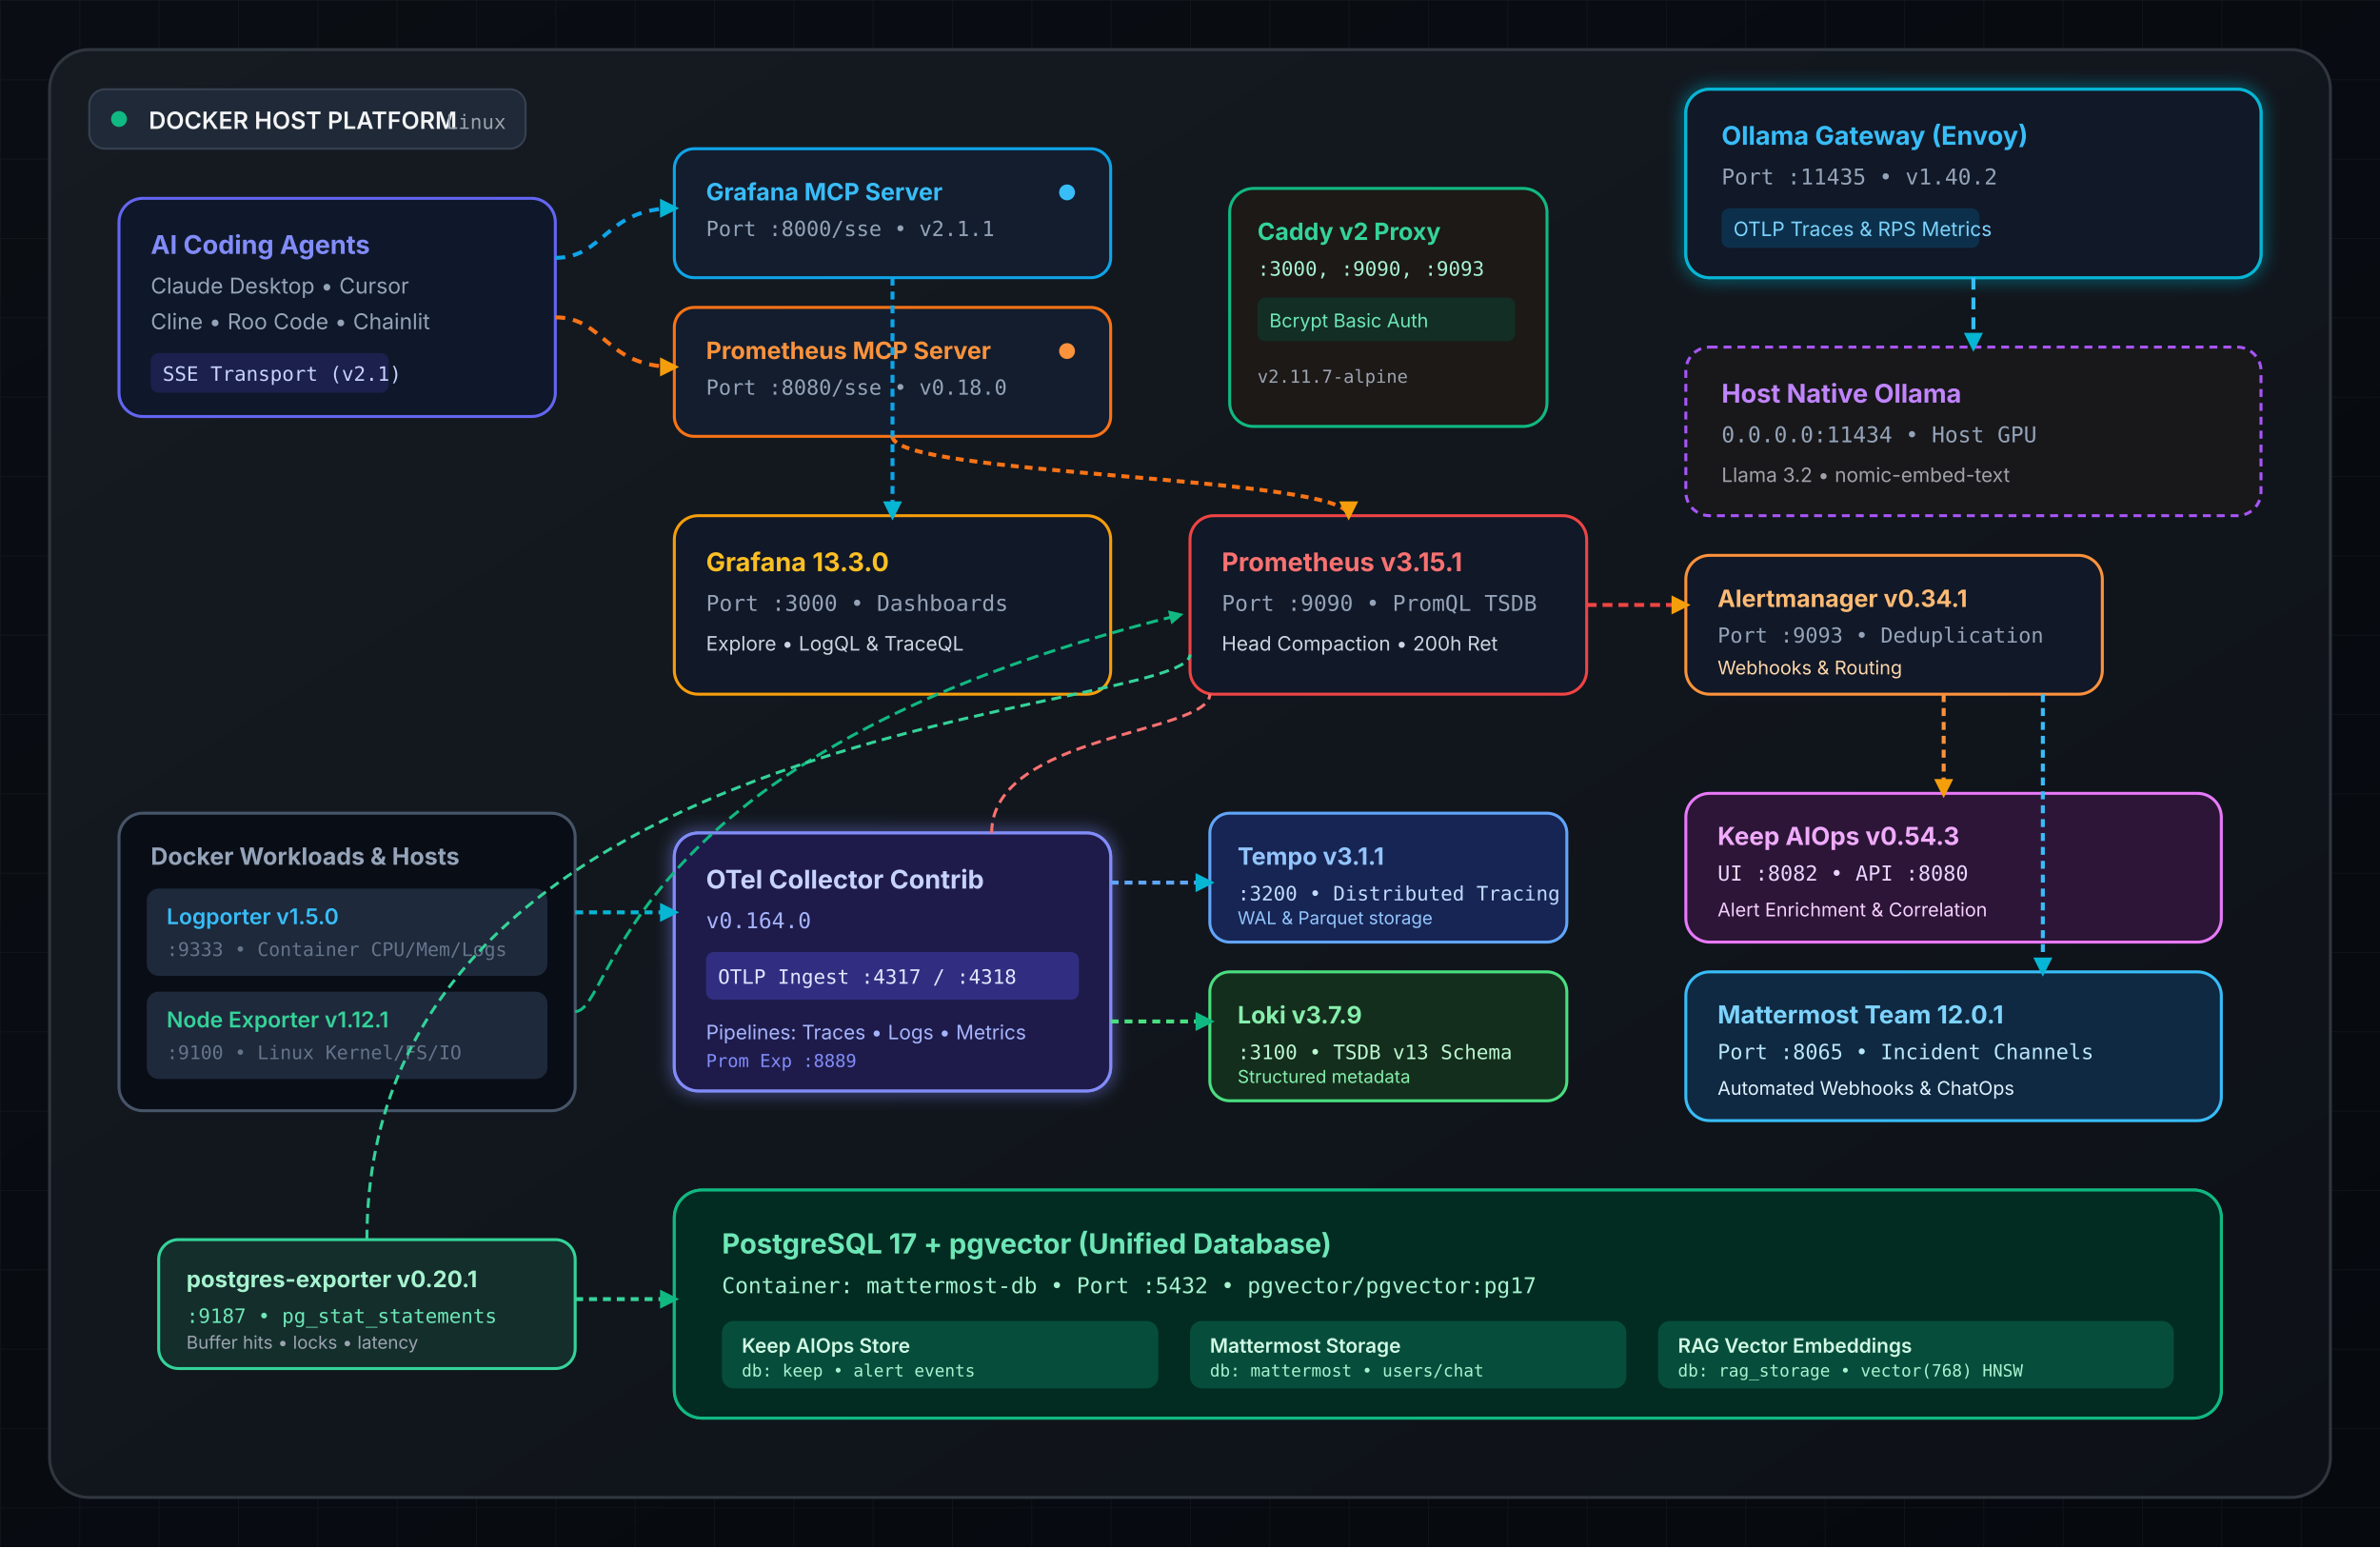
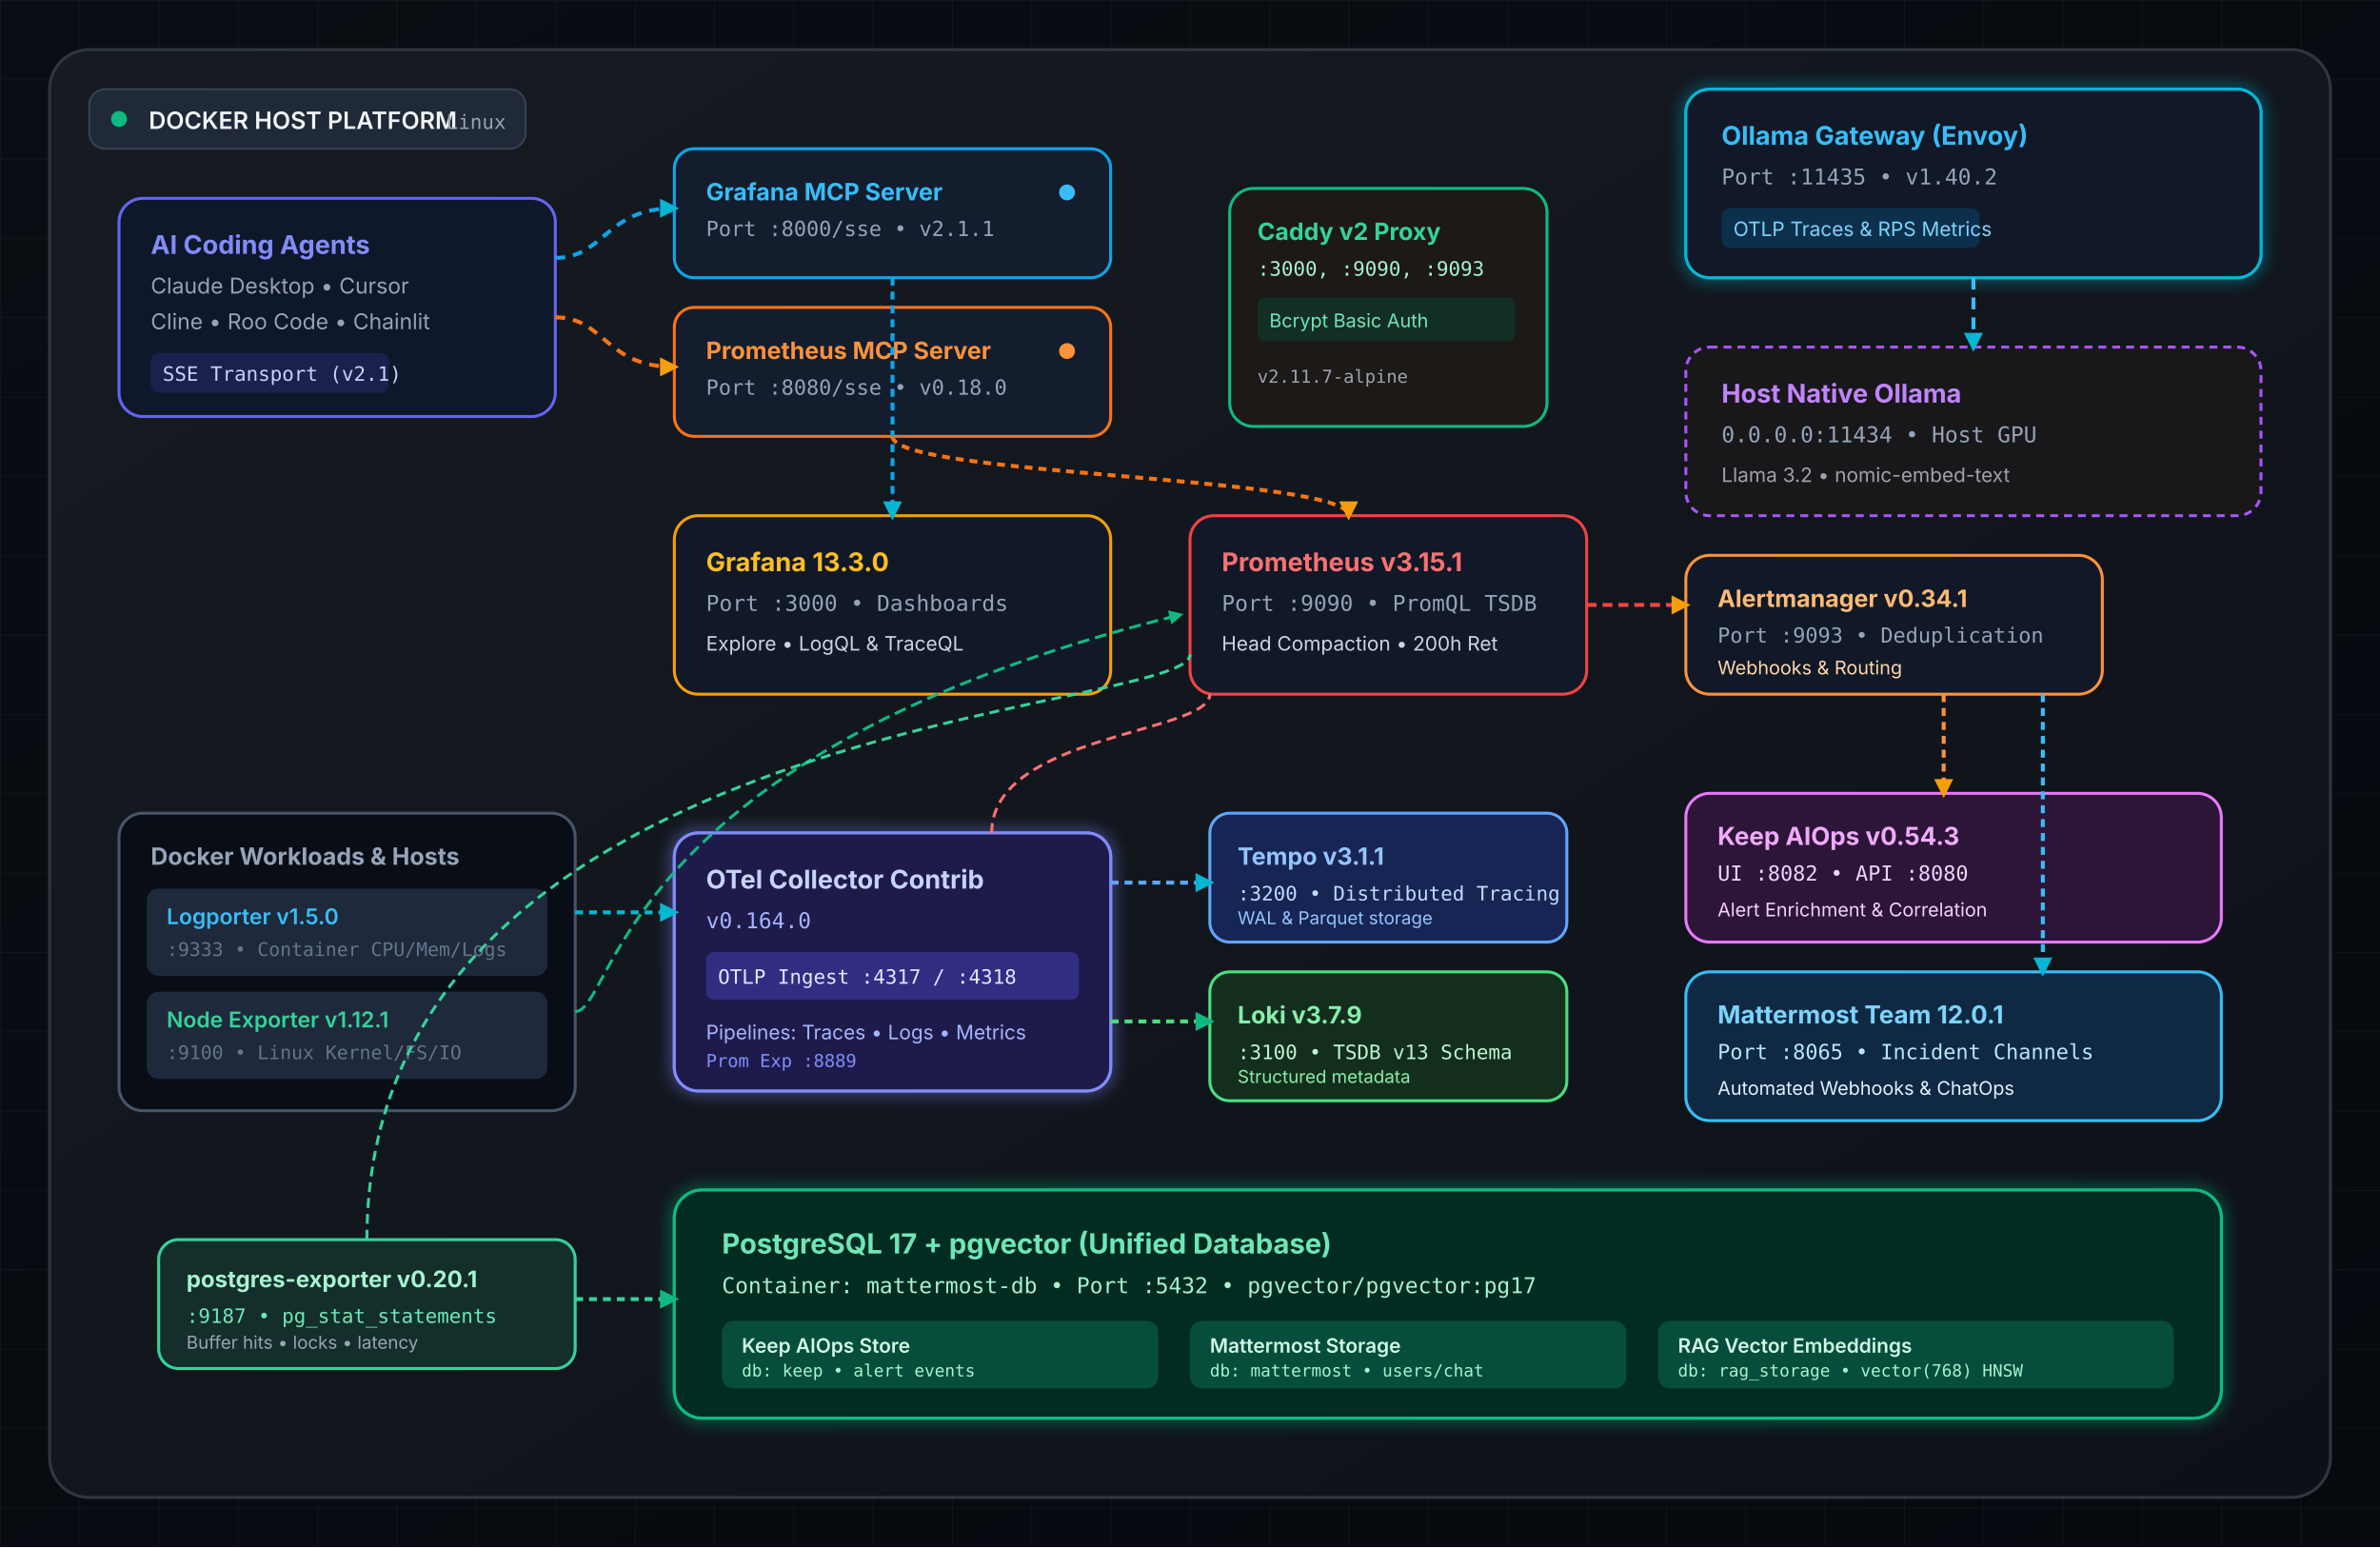
<svg xmlns="http://www.w3.org/2000/svg" id="svg-core" class="w-full h-auto max-h-[820px] select-none" viewBox="0 0 1200 780">
  <defs>
    <linearGradient id="bgGrad" x1="0%" y1="0%" x2="100%" y2="100%">
      <stop offset="0%" stop-color="#0a0e14" />
      <stop offset="100%" stop-color="#06090e" />
    </linearGradient>
    <linearGradient id="hostGrad" x1="0%" y1="0%" x2="100%" y2="100%">
      <stop offset="0%" stop-color="#161b22" />
      <stop offset="100%" stop-color="#0d1117" />
    </linearGradient>
    <linearGradient id="cyanGrad" x1="0%" y1="0%" x2="100%" y2="0%">
      <stop offset="0%" stop-color="#06b6d4" />
      <stop offset="100%" stop-color="#3b82f6" />
    </linearGradient>
    <linearGradient id="purpleGrad" x1="0%" y1="0%" x2="100%" y2="0%">
      <stop offset="0%" stop-color="#8b5cf6" />
      <stop offset="100%" stop-color="#d946ef" />
    </linearGradient>
    <linearGradient id="emeraldGrad" x1="0%" y1="0%" x2="100%" y2="0%">
      <stop offset="0%" stop-color="#10b981" />
      <stop offset="100%" stop-color="#14b8a6" />
    </linearGradient>
    <filter id="glow-cyan" x="-20%" y="-20%" width="140%" height="140%">
      <feGaussianBlur stdDeviation="4" result="blur" />
      <feComposite in="SourceGraphic" in2="blur" operator="over" />
    </filter>
    <filter id="glow-purple" x="-20%" y="-20%" width="140%" height="140%">
      <feGaussianBlur stdDeviation="4" result="blur" />
      <feComposite in="SourceGraphic" in2="blur" operator="over" />
    </filter>
    <filter id="glow-amber" x="-20%" y="-20%" width="140%" height="140%">
+       <feGaussianBlur stdDeviation="4" result="blur" />
+       <feComposite in="SourceGraphic" in2="blur" operator="over" />
+     </filter>
+     <filter id="glow-emerald" x="-20%" y="-20%" width="140%" height="140%">
      <feGaussianBlur stdDeviation="4" result="blur" />
      <feComposite in="SourceGraphic" in2="blur" operator="over" />
    </filter>
    <marker id="arrow-cyan" viewBox="0 0 10 10" refX="6" refY="5" markerWidth="6" markerHeight="6" orient="auto-start-reverse">
      <path d="M 0 1 L 8 5 L 0 9 z" fill="#06b6d4" />
    </marker>
    <marker id="arrow-purple" viewBox="0 0 10 10" refX="6" refY="5" markerWidth="6" markerHeight="6" orient="auto-start-reverse">
      <path d="M 0 1 L 8 5 L 0 9 z" fill="#a855f7" />
    </marker>
    <marker id="arrow-emerald" viewBox="0 0 10 10" refX="6" refY="5" markerWidth="6" markerHeight="6" orient="auto-start-reverse">
      <path d="M 0 1 L 8 5 L 0 9 z" fill="#10b981" />
    </marker>
    <marker id="arrow-amber" viewBox="0 0 10 10" refX="6" refY="5" markerWidth="6" markerHeight="6" orient="auto-start-reverse">
      <path d="M 0 1 L 8 5 L 0 9 z" fill="#f59e0b" />
    </marker>
  </defs>
  <rect width="1200" height="780" fill="url(#bgGrad)" />
  <pattern id="grid" width="40" height="40" patternUnits="userSpaceOnUse">
    <path d="M 40 0 L 0 0 0 40" fill="none" stroke="#21262d" stroke-width="0.75" stroke-opacity="0.4" />
  </pattern>
  <rect width="1200" height="780" fill="url(#grid)" />
  <rect x="25" y="25" width="1150" height="730" rx="20" fill="url(#hostGrad)" stroke="#30363d" stroke-width="1.5" />
  <g transform="translate(45, 45)">
    <rect x="0" y="0" width="220" height="30" rx="8" fill="#1f2937" stroke="#374151" stroke-width="1" />
    <circle cx="15" cy="15" r="4" fill="#10b981">
      <animate attributeName="opacity" values="1;0.3;1" dur="2s" repeatCount="indefinite" />
    </circle>
    <text x="30" y="20" font-family="'Inter', sans-serif" font-size="12" font-weight="600" fill="#f3f4f6">DOCKER HOST PLATFORM</text>
    <text x="180" y="20" font-family="'Fira Code', monospace" font-size="10" fill="#9ca3af">Linux</text>
  </g>
  <g transform="translate(850, 45)">
    <rect x="0" y="0" width="290" height="95" rx="12" fill="#111827" stroke="#06b6d4" stroke-width="1.5" filter="url(#glow-cyan)" />
    <rect x="0" y="0" width="290" height="95" rx="12" fill="#111827" stroke="#06b6d4" stroke-width="1.5" />
    <text x="18" y="28" font-family="'Inter', sans-serif" font-size="13" font-weight="700" fill="#38bdf8">Ollama Gateway (Envoy)</text>
    <text x="18" y="48" font-family="'Fira Code', monospace" font-size="11" fill="#94a3b8">Port :11435 • v1.40.2</text>
    <rect x="18" y="60" width="130" height="20" rx="4" fill="#0369a1" fill-opacity="0.3" />
    <text x="24" y="74" font-family="'Inter', sans-serif" font-size="10" fill="#7dd3fc">OTLP Traces &amp; RPS Metrics</text>
  </g>
  <g transform="translate(850, 175)">
    <rect x="0" y="0" width="290" height="85" rx="12" fill="#18181b" stroke="#a855f7" stroke-width="1.5" stroke-dasharray="4 3" />
    <text x="18" y="28" font-family="'Inter', sans-serif" font-size="13" font-weight="700" fill="#c084fc">Host Native Ollama</text>
    <text x="18" y="48" font-family="'Fira Code', monospace" font-size="11" fill="#94a3b8">0.0.0.0:11434 • Host GPU</text>
    <text x="18" y="68" font-family="'Inter', sans-serif" font-size="10" fill="#a1a1aa">Llama 3.2 • nomic-embed-text</text>
  </g>
  <path d="M 995 140 L 995 175" stroke="#38bdf8" stroke-width="2" stroke-dasharray="6 4" marker-end="url(#arrow-cyan)">
    <animate attributeName="stroke-dashoffset" values="20;0" dur="1s" repeatCount="indefinite" />
  </path>
  <g transform="translate(60, 100)">
    <rect x="0" y="0" width="220" height="110" rx="12" fill="#0f172a" stroke="#6366f1" stroke-width="1.5" />
    <text x="16" y="28" font-family="'Inter', sans-serif" font-size="13" font-weight="700" fill="#818cf8">AI Coding Agents</text>
    <text x="16" y="48" font-family="'Inter', sans-serif" font-size="11" fill="#94a3b8">Claude Desktop • Cursor</text>
    <text x="16" y="66" font-family="'Inter', sans-serif" font-size="11" fill="#94a3b8">Cline • Roo Code • Chainlit</text>
    <rect x="16" y="78" width="120" height="20" rx="4" fill="#312e81" fill-opacity="0.4" />
    <text x="22" y="92" font-family="'Fira Code', monospace" font-size="10" fill="#c7d2fe">SSE Transport (v2.1)</text>
  </g>
  <g transform="translate(340, 75)">
    <rect x="0" y="0" width="220" height="65" rx="10" fill="#131d2e" stroke="#0ea5e9" stroke-width="1.5" />
    <text x="16" y="26" font-family="'Inter', sans-serif" font-size="12" font-weight="700" fill="#38bdf8">Grafana MCP Server</text>
    <text x="16" y="44" font-family="'Fira Code', monospace" font-size="10.5" fill="#94a3b8">Port :8000/sse • v2.1.1</text>
    <circle cx="198" cy="22" r="4" fill="#38bdf8">
      <animate attributeName="opacity" values="1;0.2;1" dur="1.8s" repeatCount="indefinite" />
    </circle>
  </g>
  <g transform="translate(340, 155)">
    <rect x="0" y="0" width="220" height="65" rx="10" fill="#131d2e" stroke="#f97316" stroke-width="1.5" />
    <text x="16" y="26" font-family="'Inter', sans-serif" font-size="12" font-weight="700" fill="#fb923c">Prometheus MCP Server</text>
    <text x="16" y="44" font-family="'Fira Code', monospace" font-size="10.5" fill="#94a3b8">Port :8080/sse • v0.18.0</text>
    <circle cx="198" cy="22" r="4" fill="#fb923c">
      <animate attributeName="opacity" values="1;0.2;1" dur="1.5s" repeatCount="indefinite" />
    </circle>
  </g>
  <path d="M 280 130 C 305 130, 305 105, 340 105" fill="none" stroke="#0ea5e9" stroke-width="2" stroke-dasharray="5 4" marker-end="url(#arrow-cyan)">
    <animate attributeName="stroke-dashoffset" values="18;0" dur="1.2s" repeatCount="indefinite" />
  </path>
  <path d="M 280 160 C 305 160, 305 185, 340 185" fill="none" stroke="#f97316" stroke-width="2" stroke-dasharray="5 4" marker-end="url(#arrow-amber)">
    <animate attributeName="stroke-dashoffset" values="18;0" dur="1.2s" repeatCount="indefinite" />
  </path>
  <g transform="translate(620, 95)">
    <rect x="0" y="0" width="160" height="120" rx="12" fill="#1c1917" stroke="#10b981" stroke-width="1.5" />
    <text x="14" y="26" font-family="'Inter', sans-serif" font-size="12" font-weight="700" fill="#34d399">Caddy v2 Proxy</text>
    <text x="14" y="44" font-family="'Fira Code', monospace" font-size="10" fill="#a7f3d0">:3000, :9090, :9093</text>
    <rect x="14" y="55" width="130" height="22" rx="4" fill="#064e3b" fill-opacity="0.4" />
    <text x="20" y="70" font-family="'Inter', sans-serif" font-size="9.5" fill="#6ee7b7">Bcrypt Basic Auth</text>
    <text x="14" y="98" font-family="'Fira Code', monospace" font-size="9" fill="#9ca3af">v2.11.7-alpine</text>
  </g>
  <g transform="translate(340, 260)">
    <rect x="0" y="0" width="220" height="90" rx="12" fill="#111827" stroke="#f59e0b" stroke-width="1.5" />
    <text x="16" y="28" font-family="'Inter', sans-serif" font-size="13" font-weight="700" fill="#fbbf24">Grafana 13.3.0</text>
    <text x="16" y="48" font-family="'Fira Code', monospace" font-size="11" fill="#94a3b8">Port :3000 • Dashboards</text>
    <text x="16" y="68" font-family="'Inter', sans-serif" font-size="10" fill="#cbd5e1">Explore • LogQL &amp; TraceQL</text>
  </g>
  <g transform="translate(600, 260)">
    <rect x="0" y="0" width="200" height="90" rx="12" fill="#111827" stroke="#ef4444" stroke-width="1.5" />
    <text x="16" y="28" font-family="'Inter', sans-serif" font-size="13" font-weight="700" fill="#f87171">Prometheus v3.15.1</text>
    <text x="16" y="48" font-family="'Fira Code', monospace" font-size="11" fill="#94a3b8">Port :9090 • PromQL TSDB</text>
    <text x="16" y="68" font-family="'Inter', sans-serif" font-size="10" fill="#cbd5e1">Head Compaction • 200h Ret</text>
  </g>
  <g transform="translate(850, 280)">
    <rect x="0" y="0" width="210" height="70" rx="12" fill="#111827" stroke="#fb923c" stroke-width="1.5" />
    <text x="16" y="26" font-family="'Inter', sans-serif" font-size="12" font-weight="700" fill="#fdba74">Alertmanager v0.34.1</text>
    <text x="16" y="44" font-family="'Fira Code', monospace" font-size="10.5" fill="#94a3b8">Port :9093 • Deduplication</text>
    <text x="16" y="60" font-family="'Inter', sans-serif" font-size="9.5" fill="#fed7aa">Webhooks &amp; Routing</text>
  </g>
  <path d="M 450 140 L 450 260" stroke="#0ea5e9" stroke-width="2" stroke-dasharray="4 3" marker-end="url(#arrow-cyan)" />
  <path d="M 450 220 C 450 240, 680 240, 680 260" fill="none" stroke="#f97316" stroke-width="2" stroke-dasharray="4 3" marker-end="url(#arrow-amber)" />
  <path d="M 800 305 L 850 305" stroke="#ef4444" stroke-width="2" stroke-dasharray="5 3" marker-end="url(#arrow-amber)">
    <animate attributeName="stroke-dashoffset" values="16;0" dur="1s" repeatCount="indefinite" />
  </path>
  <g transform="translate(60, 410)">
    <rect x="0" y="0" width="230" height="150" rx="12" fill="#090d16" stroke="#475569" stroke-width="1.5" />
    <text x="16" y="26" font-family="'Inter', sans-serif" font-size="12" font-weight="700" fill="#94a3b8">Docker Workloads &amp; Hosts</text>
    <rect x="14" y="38" width="202" height="44" rx="6" fill="#1e293b" />
    <text x="24" y="56" font-family="'Inter', sans-serif" font-size="11" font-weight="600" fill="#38bdf8">Logporter v1.5.0</text>
    <text x="24" y="72" font-family="'Fira Code', monospace" font-size="9.5" fill="#64748b">:9333 • Container CPU/Mem/Logs</text>
    <rect x="14" y="90" width="202" height="44" rx="6" fill="#1e293b" />
    <text x="24" y="108" font-family="'Inter', sans-serif" font-size="11" font-weight="600" fill="#34d399">Node Exporter v1.12.1</text>
    <text x="24" y="124" font-family="'Fira Code', monospace" font-size="9.5" fill="#64748b">:9100 • Linux Kernel/FS/IO</text>
  </g>
  <g transform="translate(340, 420)">
    <rect x="0" y="0" width="220" height="130" rx="12" fill="#1e1b4b" stroke="#818cf8" stroke-width="1.5" filter="url(#glow-purple)" />
    <rect x="0" y="0" width="220" height="130" rx="12" fill="#1e1b4b" stroke="#818cf8" stroke-width="1.5" />
    <text x="16" y="28" font-family="'Inter', sans-serif" font-size="13" font-weight="700" fill="#c7d2fe">OTel Collector Contrib</text>
    <text x="16" y="48" font-family="'Fira Code', monospace" font-size="11" fill="#a5b4fc">v0.164.0</text>
    <rect x="16" y="60" width="188" height="24" rx="4" fill="#312e81" />
    <text x="22" y="76" font-family="'Fira Code', monospace" font-size="10" fill="#e0e7ff">OTLP Ingest :4317 / :4318</text>
    <text x="16" y="104" font-family="'Inter', sans-serif" font-size="10" fill="#a5b4fc">Pipelines: Traces • Logs • Metrics</text>
    <text x="16" y="118" font-family="'Fira Code', monospace" font-size="9" fill="#818cf8">Prom Exp :8889</text>
  </g>
  <g transform="translate(610, 410)">
    <rect x="0" y="0" width="180" height="65" rx="10" fill="#172554" stroke="#60a5fa" stroke-width="1.5" />
    <text x="14" y="26" font-family="'Inter', sans-serif" font-size="12" font-weight="700" fill="#93c5fd">Tempo v3.1.1</text>
    <text x="14" y="44" font-family="'Fira Code', monospace" font-size="10" fill="#bfdbfe">:3200 • Distributed Tracing</text>
    <text x="14" y="56" font-family="'Inter', sans-serif" font-size="9" fill="#93c5fd">WAL &amp; Parquet storage</text>
  </g>
  <g transform="translate(610, 490)">
    <rect x="0" y="0" width="180" height="65" rx="10" fill="#142e1d" stroke="#4ade80" stroke-width="1.5" />
    <text x="14" y="26" font-family="'Inter', sans-serif" font-size="12" font-weight="700" fill="#86efac">Loki v3.7.9</text>
    <text x="14" y="44" font-family="'Fira Code', monospace" font-size="10" fill="#bbf7d0">:3100 • TSDB v13 Schema</text>
    <text x="14" y="56" font-family="'Inter', sans-serif" font-size="9" fill="#86efac">Structured metadata</text>
  </g>
  <path d="M 290 460 L 340 460" stroke="#06b6d4" stroke-width="2" stroke-dasharray="4 3" marker-end="url(#arrow-cyan)">
    <animate attributeName="stroke-dashoffset" values="14;0" dur="0.9s" repeatCount="indefinite" />
  </path>
  <path d="M 290 510 C 310 510, 310 380, 595 310" fill="none" stroke="#10b981" stroke-width="1.5" stroke-dasharray="6 3" marker-end="url(#arrow-emerald)" />
  <path d="M 560 445 L 610 445" stroke="#60a5fa" stroke-width="2" stroke-dasharray="4 3" marker-end="url(#arrow-cyan)">
    <animate attributeName="stroke-dashoffset" values="14;0" dur="0.8s" repeatCount="indefinite" />
  </path>
  <path d="M 560 515 L 610 515" stroke="#4ade80" stroke-width="2" stroke-dasharray="4 3" marker-end="url(#arrow-emerald)">
    <animate attributeName="stroke-dashoffset" values="14;0" dur="0.8s" repeatCount="indefinite" />
  </path>
  <path d="M 500 420 C 500 370, 610 370, 610 350" fill="none" stroke="#f87171" stroke-width="1.5" stroke-dasharray="5 3" />
  <g transform="translate(850, 400)">
    <rect x="0" y="0" width="270" height="75" rx="12" fill="#2d1537" stroke="#e879f9" stroke-width="1.5" />
    <text x="16" y="26" font-family="'Inter', sans-serif" font-size="12.5" font-weight="700" fill="#f0abfc">Keep AIOps v0.54.3</text>
    <text x="16" y="44" font-family="'Fira Code', monospace" font-size="10.5" fill="#e9d5ff">UI :8082 • API :8080</text>
    <text x="16" y="62" font-family="'Inter', sans-serif" font-size="9.5" fill="#f5d0fe">Alert Enrichment &amp; Correlation</text>
  </g>
  <g transform="translate(850, 490)">
    <rect x="0" y="0" width="270" height="75" rx="12" fill="#0f2942" stroke="#38bdf8" stroke-width="1.5" />
    <text x="16" y="26" font-family="'Inter', sans-serif" font-size="12.5" font-weight="700" fill="#7dd3fc">Mattermost Team 12.0.1</text>
    <text x="16" y="44" font-family="'Fira Code', monospace" font-size="10.5" fill="#bae6fd">Port :8065 • Incident Channels</text>
    <text x="16" y="62" font-family="'Inter', sans-serif" font-size="9.5" fill="#e0f2fe">Automated Webhooks &amp; ChatOps</text>
  </g>
  <path d="M 980 350 L 980 400" stroke="#fb923c" stroke-width="2" stroke-dasharray="4 3" marker-end="url(#arrow-amber)">
    <animate attributeName="stroke-dashoffset" values="14;0" dur="1s" repeatCount="indefinite" />
  </path>
  <path d="M 1030 350 C 1030 420, 1030 440, 1030 490" fill="none" stroke="#38bdf8" stroke-width="2" stroke-dasharray="4 3" marker-end="url(#arrow-cyan)" />
  <g transform="translate(340, 600)">
    <rect x="0" y="0" width="780" height="115" rx="14" fill="#022c22" stroke="#10b981" stroke-width="1.5" filter="url(#glow-emerald)" />
    <rect x="0" y="0" width="780" height="115" rx="14" fill="#022c22" stroke="#10b981" stroke-width="1.5" />
    <text x="24" y="32" font-family="'Inter', sans-serif" font-size="14" font-weight="700" fill="#6ee7b7">PostgreSQL 17 + pgvector (Unified Database)</text>
    <text x="24" y="52" font-family="'Fira Code', monospace" font-size="11" fill="#a7f3d0">Container: mattermost-db • Port :5432 • pgvector/pgvector:pg17</text>
    <rect x="24" y="66" width="220" height="34" rx="6" fill="#064e3b" />
    <text x="34" y="82" font-family="'Inter', sans-serif" font-size="10" font-weight="600" fill="#d1fae5">Keep AIOps Store</text>
    <text x="34" y="94" font-family="'Fira Code', monospace" font-size="8.5" fill="#a7f3d0">db: keep • alert events</text>
    <rect x="260" y="66" width="220" height="34" rx="6" fill="#064e3b" />
    <text x="270" y="82" font-family="'Inter', sans-serif" font-size="10" font-weight="600" fill="#d1fae5">Mattermost Storage</text>
    <text x="270" y="94" font-family="'Fira Code', monospace" font-size="8.5" fill="#a7f3d0">db: mattermost • users/chat</text>
    <rect x="496" y="66" width="260" height="34" rx="6" fill="#064e3b" />
    <text x="506" y="82" font-family="'Inter', sans-serif" font-size="10" font-weight="600" fill="#d1fae5">RAG Vector Embeddings</text>
    <text x="506" y="94" font-family="'Fira Code', monospace" font-size="8.5" fill="#a7f3d0">db: rag_storage • vector(768) HNSW</text>
  </g>
  <g transform="translate(80, 625)">
    <rect x="0" y="0" width="210" height="65" rx="10" fill="#132e2b" stroke="#34d399" stroke-width="1.5" />
    <text x="14" y="24" font-family="'Inter', sans-serif" font-size="11.5" font-weight="700" fill="#a7f3d0">postgres-exporter v0.20.1</text>
    <text x="14" y="42" font-family="'Fira Code', monospace" font-size="10" fill="#6ee7b7">:9187 • pg_stat_statements</text>
    <text x="14" y="55" font-family="'Inter', sans-serif" font-size="9" fill="#9ca3af">Buffer hits • locks • latency</text>
  </g>
  <path d="M 290 655 L 340 655" stroke="#34d399" stroke-width="2" stroke-dasharray="4 3" marker-end="url(#arrow-emerald)" />
  <path d="M 185 625 C 185 360, 600 360, 600 330" fill="none" stroke="#34d399" stroke-width="1.5" stroke-dasharray="5 3" />
</svg>
